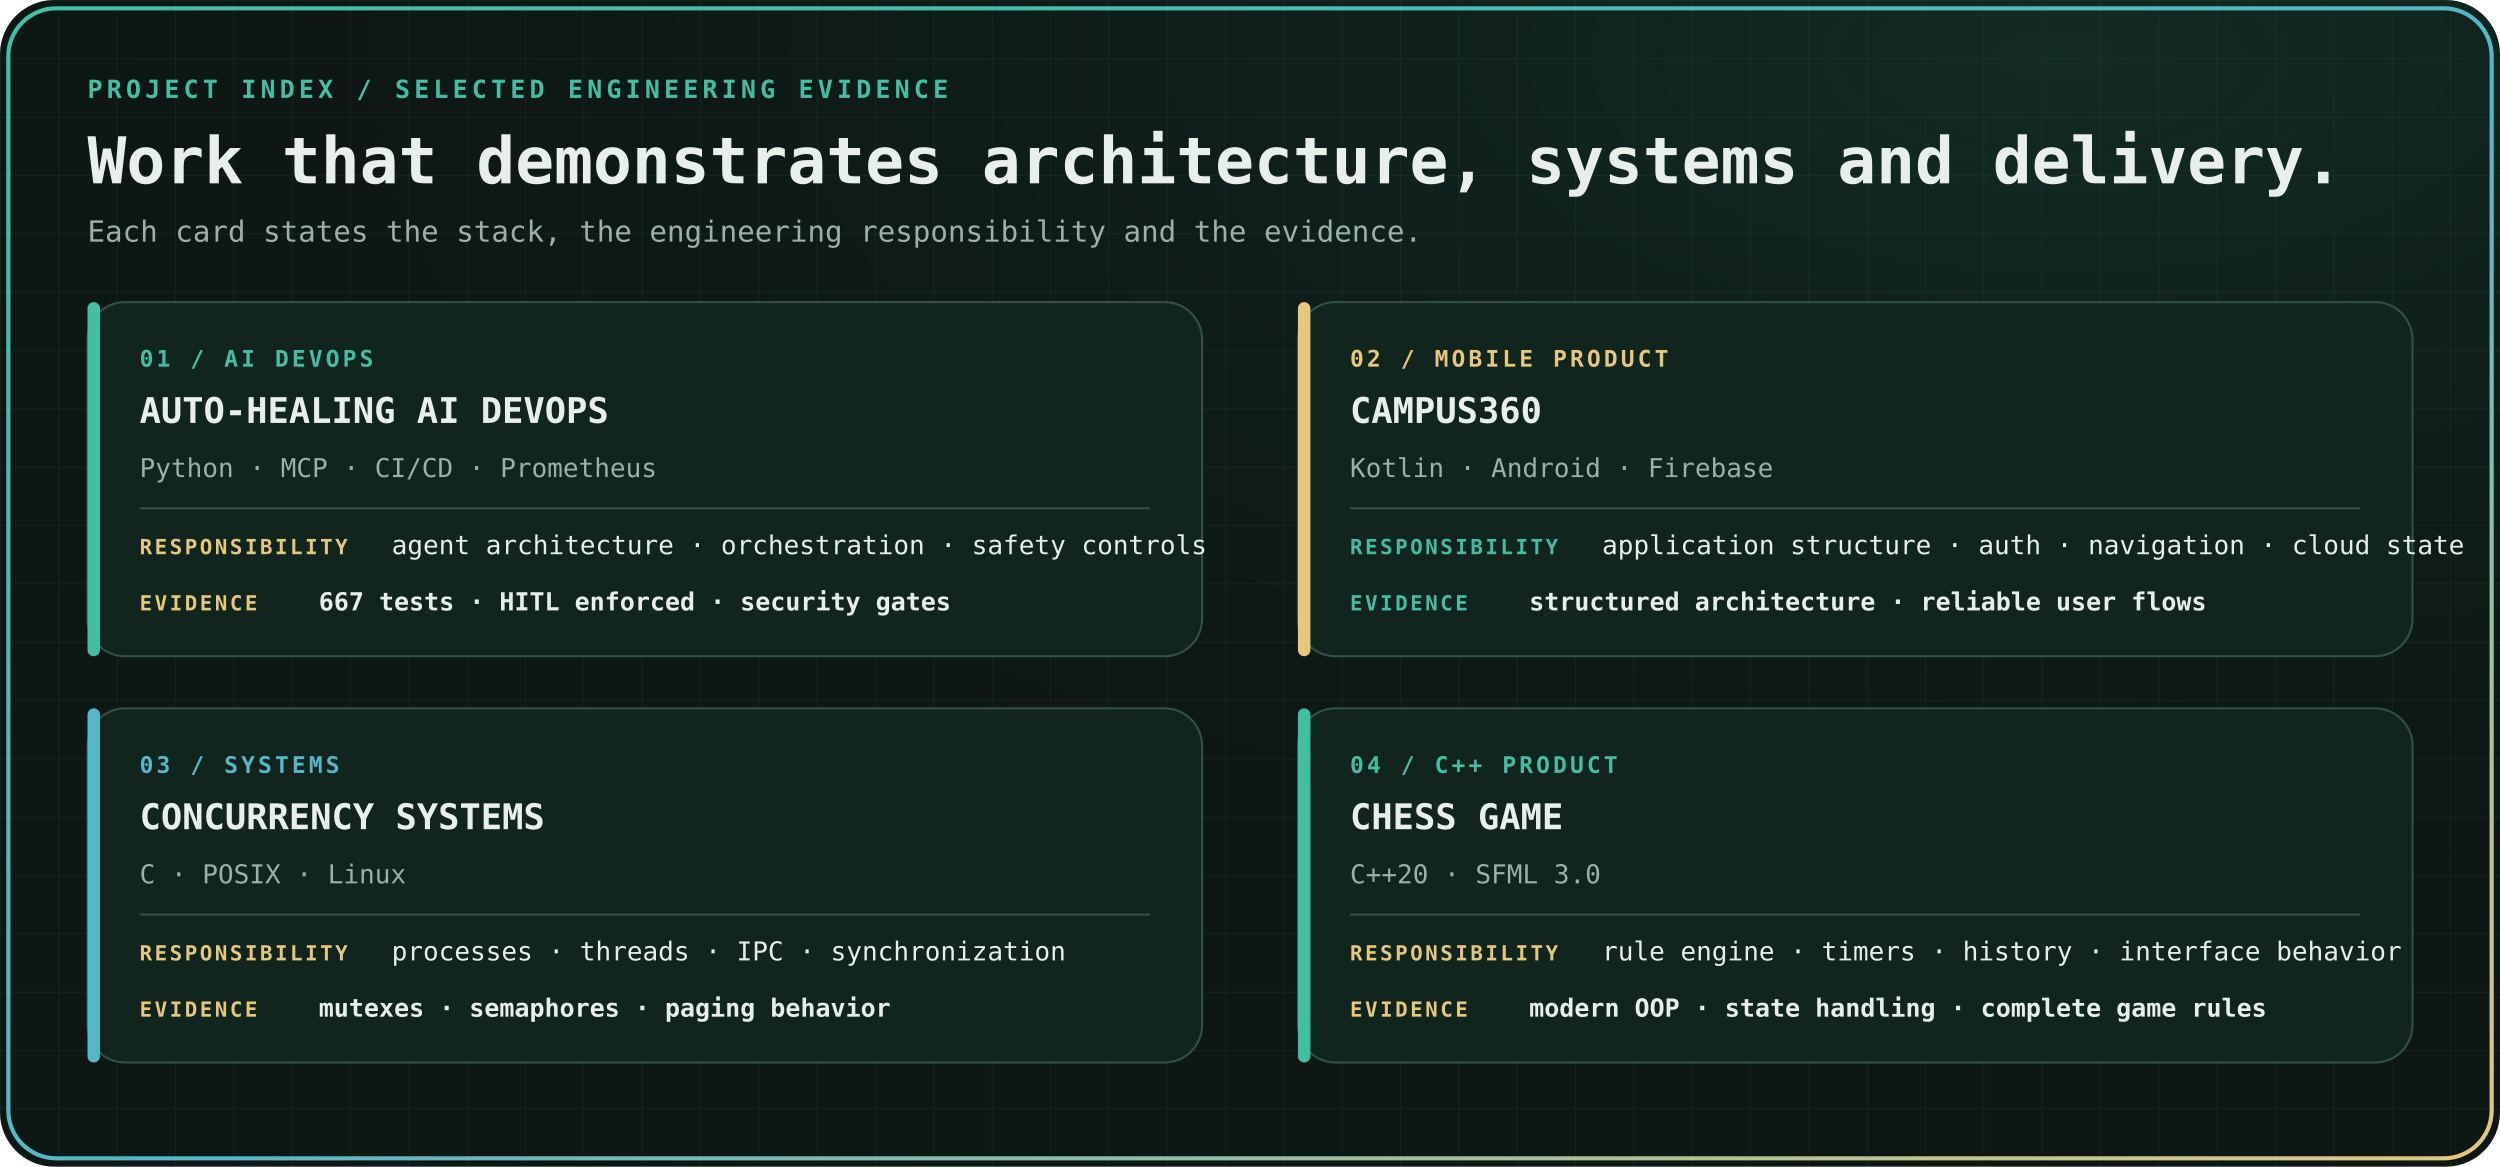
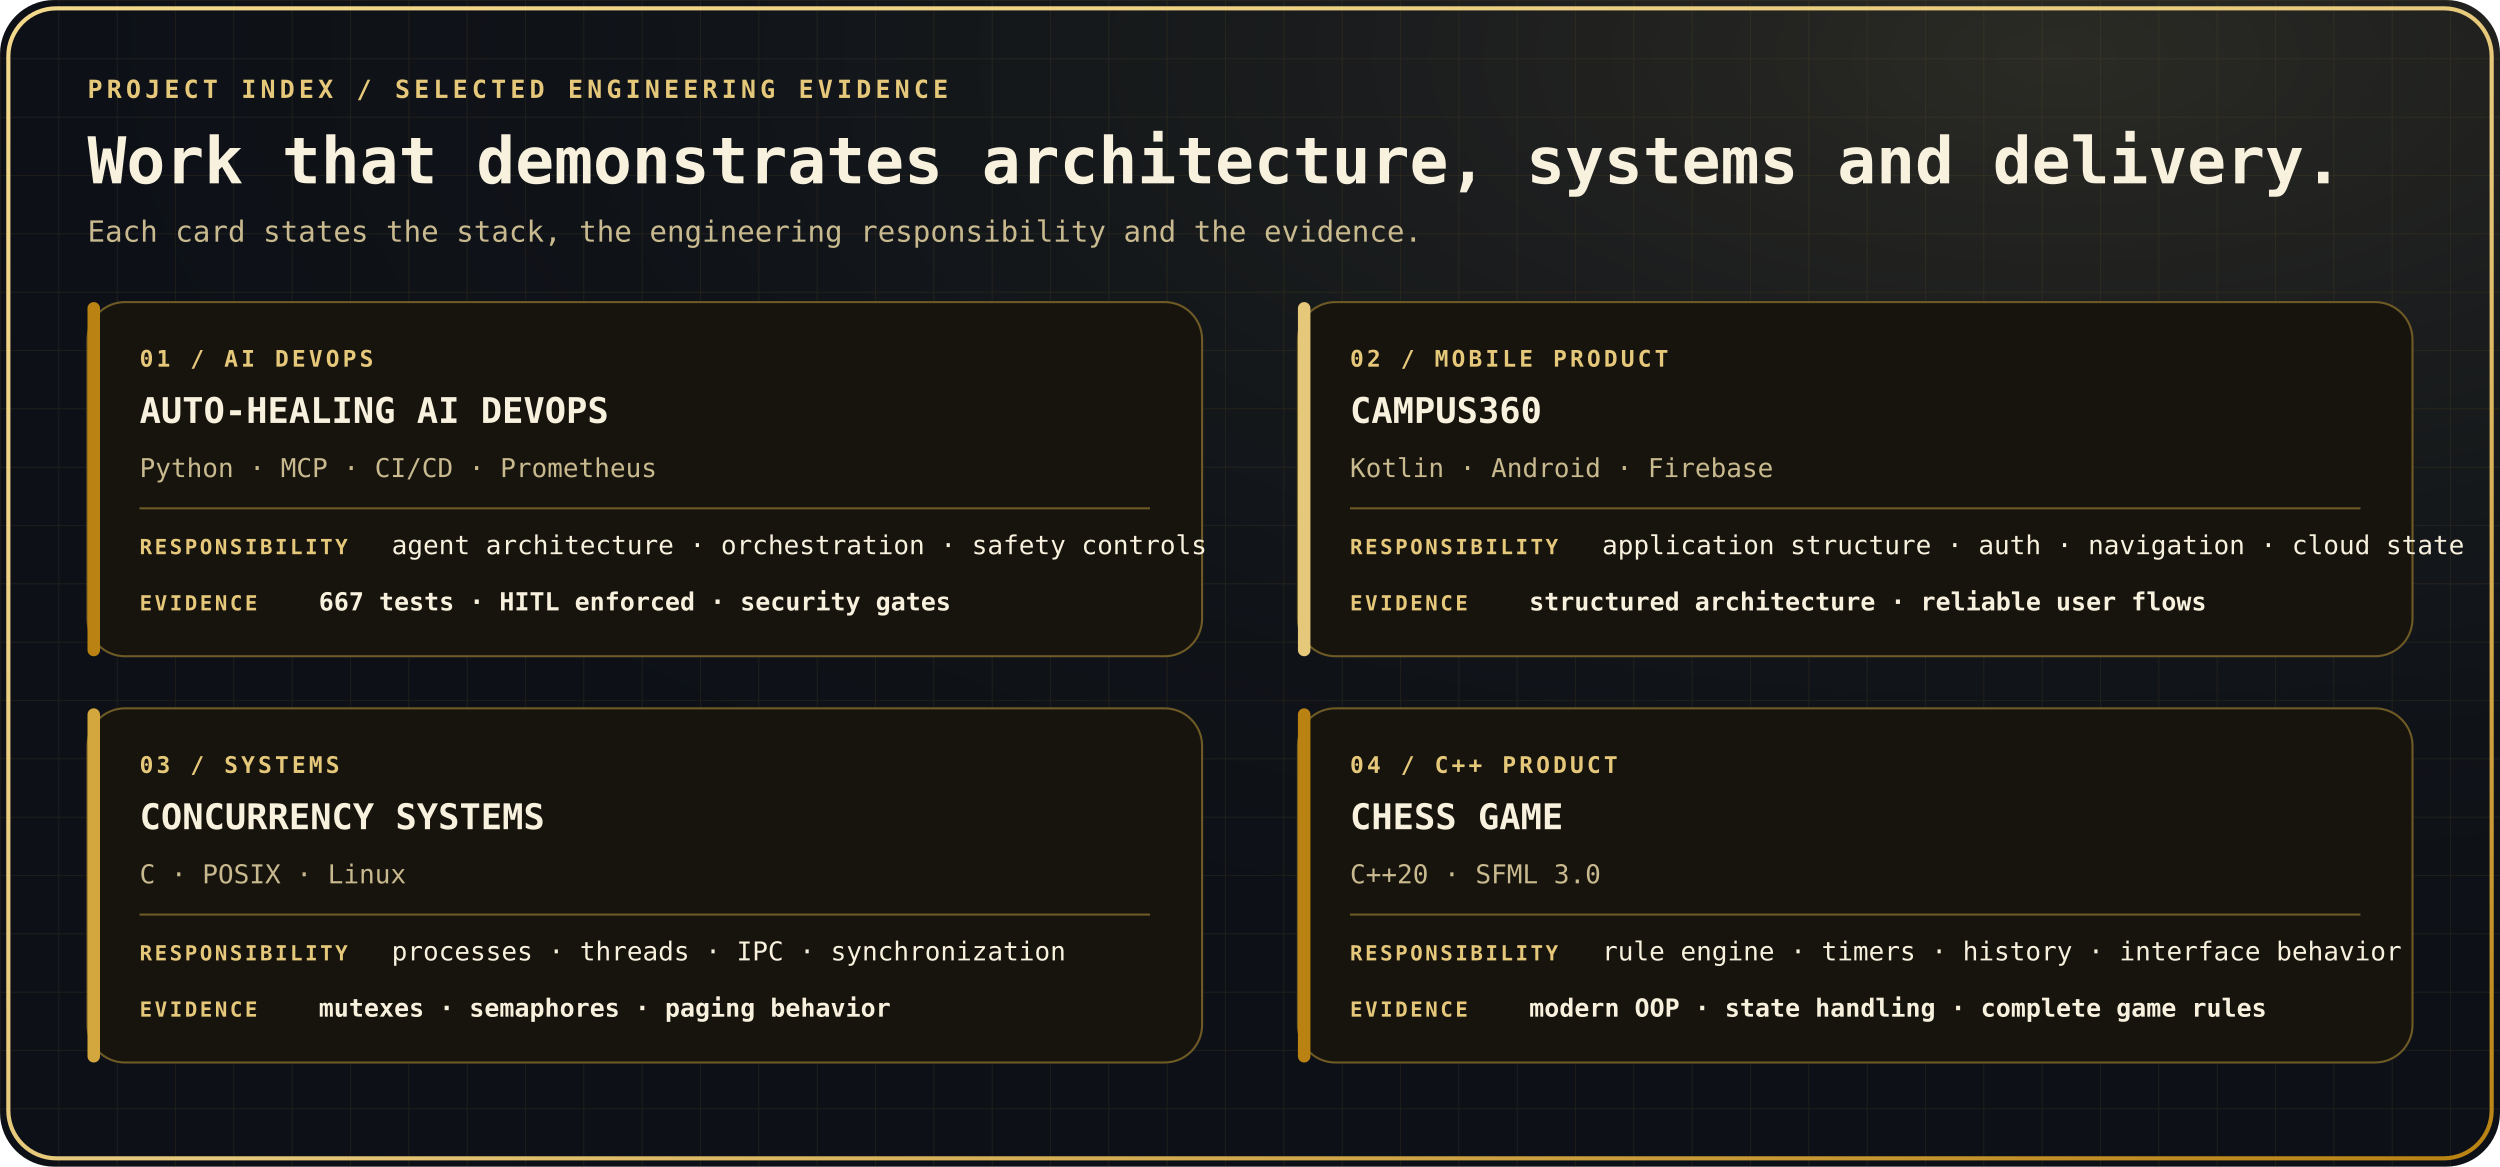
<svg xmlns="http://www.w3.org/2000/svg" width="1200" height="560" viewBox="0 0 1200 560" role="img" aria-labelledby="title desc">
  <defs>
-     <style>
- text{font-family:ui-monospace,SFMono-Regular,Consolas,monospace}.eyebrow{font-size:12px;font-weight:800;letter-spacing:2px}.head{font-size:31px;font-weight:900}.sub{font-size:14px}.id{font-size:11px;font-weight:900;letter-spacing:1.5px}.name{font-size:17px;font-weight:900}.label{font-size:10px;font-weight:900;letter-spacing:1.2px}.body{font-size:12.5px}.proof{font-size:12px;font-weight:800}</style>
+     <style>text{font-family:ui-monospace,SFMono-Regular,Consolas,monospace}.eyebrow{font-size:12px;font-weight:800;letter-spacing:2px}.head{font-size:31px;font-weight:900}.sub{font-size:14px}.id{font-size:11px;font-weight:900;letter-spacing:1.5px}.name{font-size:17px;font-weight:900}.label{font-size:10px;font-weight:900;letter-spacing:1.2px}.body{font-size:12.5px}.proof{font-size:12px;font-weight:800}</style>
    <linearGradient id="border" x1="0" y1="0" x2="1" y2="1">
-       <stop stop-color="#42BFA3" />
-       <stop offset=".55" stop-color="#56B7C8" />
-       <stop offset="1" stop-color="#E6C87A" />
+       <stop stop-color="#F3D98C" />
+       <stop offset=".55" stop-color="#E6C87A" />
+       <stop offset="1" stop-color="#B98212" />
    </linearGradient>
    <radialGradient id="glow" cx="82%" cy="5%" r="85%">
-       <stop stop-color="#42BFA3" stop-opacity=".12" />
-       <stop offset="1" stop-color="#0D1714" stop-opacity="0" />
+       <stop stop-color="#E6C87A" stop-opacity=".14" />
+       <stop offset="1" stop-color="#0D1117" stop-opacity="0" />
    </radialGradient>
    <pattern id="grid" width="28" height="28" patternUnits="userSpaceOnUse">
-       <path d="M28 0H0V28" fill="none" stroke="#315047" stroke-width=".6" opacity=".32" />
+       <path d="M28 0H0V28" fill="none" stroke="#6E5A25" stroke-width=".6" opacity=".26" />
    </pattern>
  </defs>
-   <rect width="1200" height="560" rx="26" fill="#0D1714" />
+   <rect width="1200" height="560" rx="26" fill="#0D1117" />
  <rect width="1200" height="560" rx="26" fill="url(#glow)" />
  <rect width="1200" height="560" rx="26" fill="url(#grid)" />
  <rect x="4" y="4" width="1192" height="552" rx="23" fill="none" stroke="url(#border)" stroke-width="2" />
-   <text x="42" y="47" class="eyebrow" fill="#42BFA3">PROJECT INDEX / SELECTED ENGINEERING EVIDENCE</text>
-   <text x="42" y="88" class="head" fill="#E8EFEA">Work that demonstrates architecture, systems and delivery.</text>
-   <text x="42" y="116" class="sub" fill="#9BB0A7">Each card states the stack, the engineering responsibility and the evidence.</text>
+   <text x="42" y="47" class="eyebrow" fill="#E6C87A">PROJECT INDEX / SELECTED ENGINEERING EVIDENCE</text>
+   <text x="42" y="88" class="head" fill="#F8F1DE">Work that demonstrates architecture, systems and delivery.</text>
+   <text x="42" y="116" class="sub" fill="#C8B98E">Each card states the stack, the engineering responsibility and the evidence.</text>
  <g transform="translate(42 145)">
-     <rect width="535" height="170" rx="18" fill="#12241E" stroke="#315047" />
-     <rect width="6" height="170" rx="3" fill="#42BFA3" />
-     <text x="25" y="31" class="id" fill="#42BFA3">01 / AI DEVOPS</text>
-     <text x="25" y="58" class="name" fill="#E8EFEA">AUTO-HEALING AI DEVOPS</text>
-     <text x="25" y="84" class="body" fill="#9BB0A7">Python · MCP · CI/CD · Prometheus</text>
-     <line x1="25" y1="99" x2="510" y2="99" stroke="#315047" />
+     <rect width="535" height="170" rx="18" fill="#17140E" stroke="#6E5A25" />
+     <rect width="6" height="170" rx="3" fill="#B98212" />
+     <text x="25" y="31" class="id" fill="#E6C87A">01 / AI DEVOPS</text>
+     <text x="25" y="58" class="name" fill="#F8F1DE">AUTO-HEALING AI DEVOPS</text>
+     <text x="25" y="84" class="body" fill="#C8B98E">Python · MCP · CI/CD · Prometheus</text>
+     <line x1="25" y1="99" x2="510" y2="99" stroke="#6E5A25" />
    <text x="25" y="121" class="label" fill="#E6C87A">RESPONSIBILITY</text>
-     <text x="146" y="121" class="body" fill="#E8EFEA">agent architecture · orchestration · safety controls</text>
+     <text x="146" y="121" class="body" fill="#F8F1DE">agent architecture · orchestration · safety controls</text>
    <text x="25" y="148" class="label" fill="#E6C87A">EVIDENCE</text>
-     <text x="111" y="148" class="proof" fill="#E8EFEA">667 tests · HITL enforced · security gates</text>
+     <text x="111" y="148" class="proof" fill="#F8F1DE">667 tests · HITL enforced · security gates</text>
  </g>
  <g transform="translate(623 145)">
-     <rect width="535" height="170" rx="18" fill="#12241E" stroke="#315047" />
+     <rect width="535" height="170" rx="18" fill="#17140E" stroke="#6E5A25" />
    <rect width="6" height="170" rx="3" fill="#E6C87A" />
    <text x="25" y="31" class="id" fill="#E6C87A">02 / MOBILE PRODUCT</text>
-     <text x="25" y="58" class="name" fill="#E8EFEA">CAMPUS360</text>
-     <text x="25" y="84" class="body" fill="#9BB0A7">Kotlin · Android · Firebase</text>
-     <line x1="25" y1="99" x2="510" y2="99" stroke="#315047" />
-     <text x="25" y="121" class="label" fill="#42BFA3">RESPONSIBILITY</text>
-     <text x="146" y="121" class="body" fill="#E8EFEA">application structure · auth · navigation · cloud state</text>
-     <text x="25" y="148" class="label" fill="#42BFA3">EVIDENCE</text>
-     <text x="111" y="148" class="proof" fill="#E8EFEA">structured architecture · reliable user flows</text>
+     <text x="25" y="58" class="name" fill="#F8F1DE">CAMPUS360</text>
+     <text x="25" y="84" class="body" fill="#C8B98E">Kotlin · Android · Firebase</text>
+     <line x1="25" y1="99" x2="510" y2="99" stroke="#6E5A25" />
+     <text x="25" y="121" class="label" fill="#E6C87A">RESPONSIBILITY</text>
+     <text x="146" y="121" class="body" fill="#F8F1DE">application structure · auth · navigation · cloud state</text>
+     <text x="25" y="148" class="label" fill="#E6C87A">EVIDENCE</text>
+     <text x="111" y="148" class="proof" fill="#F8F1DE">structured architecture · reliable user flows</text>
  </g>
  <g transform="translate(42 340)">
-     <rect width="535" height="170" rx="18" fill="#12241E" stroke="#315047" />
-     <rect width="6" height="170" rx="3" fill="#56B7C8" />
-     <text x="25" y="31" class="id" fill="#56B7C8">03 / SYSTEMS</text>
-     <text x="25" y="58" class="name" fill="#E8EFEA">CONCURRENCY SYSTEMS</text>
-     <text x="25" y="84" class="body" fill="#9BB0A7">C · POSIX · Linux</text>
-     <line x1="25" y1="99" x2="510" y2="99" stroke="#315047" />
+     <rect width="535" height="170" rx="18" fill="#17140E" stroke="#6E5A25" />
+     <rect width="6" height="170" rx="3" fill="#D3A73E" />
+     <text x="25" y="31" class="id" fill="#E6C87A">03 / SYSTEMS</text>
+     <text x="25" y="58" class="name" fill="#F8F1DE">CONCURRENCY SYSTEMS</text>
+     <text x="25" y="84" class="body" fill="#C8B98E">C · POSIX · Linux</text>
+     <line x1="25" y1="99" x2="510" y2="99" stroke="#6E5A25" />
    <text x="25" y="121" class="label" fill="#E6C87A">RESPONSIBILITY</text>
-     <text x="146" y="121" class="body" fill="#E8EFEA">processes · threads · IPC · synchronization</text>
+     <text x="146" y="121" class="body" fill="#F8F1DE">processes · threads · IPC · synchronization</text>
    <text x="25" y="148" class="label" fill="#E6C87A">EVIDENCE</text>
-     <text x="111" y="148" class="proof" fill="#E8EFEA">mutexes · semaphores · paging behavior</text>
+     <text x="111" y="148" class="proof" fill="#F8F1DE">mutexes · semaphores · paging behavior</text>
  </g>
  <g transform="translate(623 340)">
-     <rect width="535" height="170" rx="18" fill="#12241E" stroke="#315047" />
-     <rect width="6" height="170" rx="3" fill="#42BFA3" />
-     <text x="25" y="31" class="id" fill="#42BFA3">04 / C++ PRODUCT</text>
-     <text x="25" y="58" class="name" fill="#E8EFEA">CHESS GAME</text>
-     <text x="25" y="84" class="body" fill="#9BB0A7">C++20 · SFML 3.0</text>
-     <line x1="25" y1="99" x2="510" y2="99" stroke="#315047" />
+     <rect width="535" height="170" rx="18" fill="#17140E" stroke="#6E5A25" />
+     <rect width="6" height="170" rx="3" fill="#B98212" />
+     <text x="25" y="31" class="id" fill="#E6C87A">04 / C++ PRODUCT</text>
+     <text x="25" y="58" class="name" fill="#F8F1DE">CHESS GAME</text>
+     <text x="25" y="84" class="body" fill="#C8B98E">C++20 · SFML 3.0</text>
+     <line x1="25" y1="99" x2="510" y2="99" stroke="#6E5A25" />
    <text x="25" y="121" class="label" fill="#E6C87A">RESPONSIBILITY</text>
-     <text x="146" y="121" class="body" fill="#E8EFEA">rule engine · timers · history · interface behavior</text>
+     <text x="146" y="121" class="body" fill="#F8F1DE">rule engine · timers · history · interface behavior</text>
    <text x="25" y="148" class="label" fill="#E6C87A">EVIDENCE</text>
-     <text x="111" y="148" class="proof" fill="#E8EFEA">modern OOP · state handling · complete game rules</text>
+     <text x="111" y="148" class="proof" fill="#F8F1DE">modern OOP · state handling · complete game rules</text>
  </g>
</svg>
